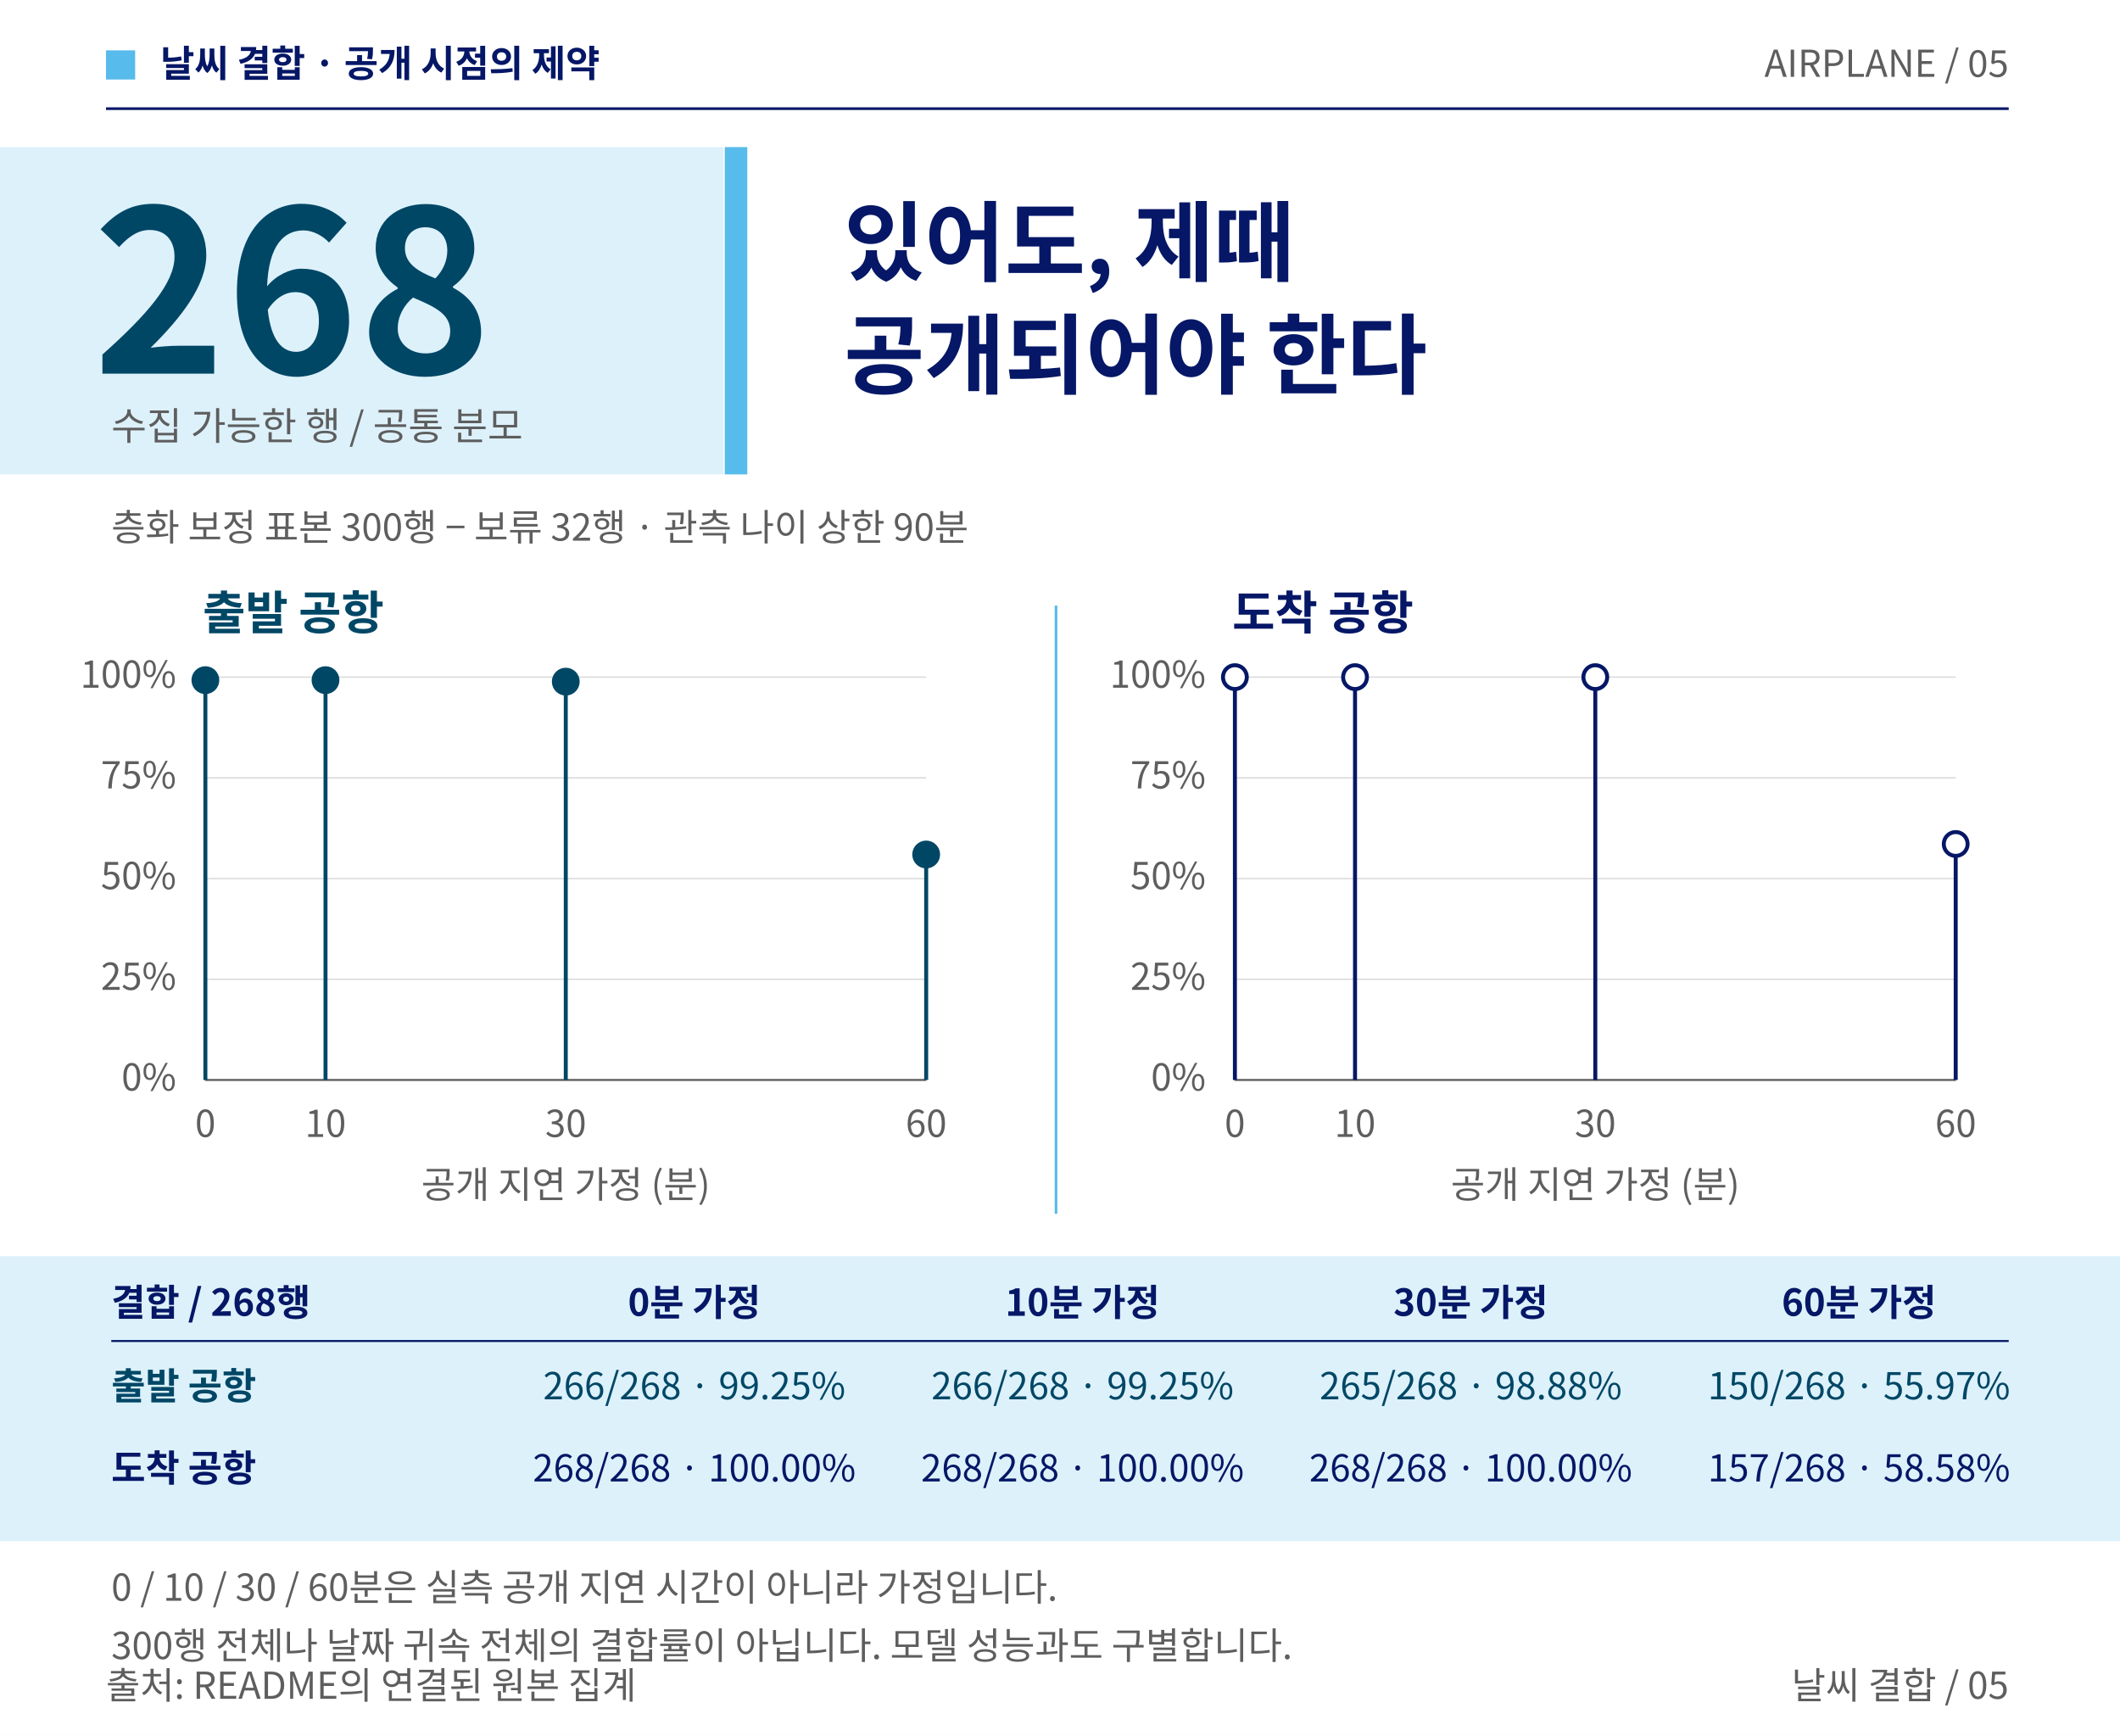
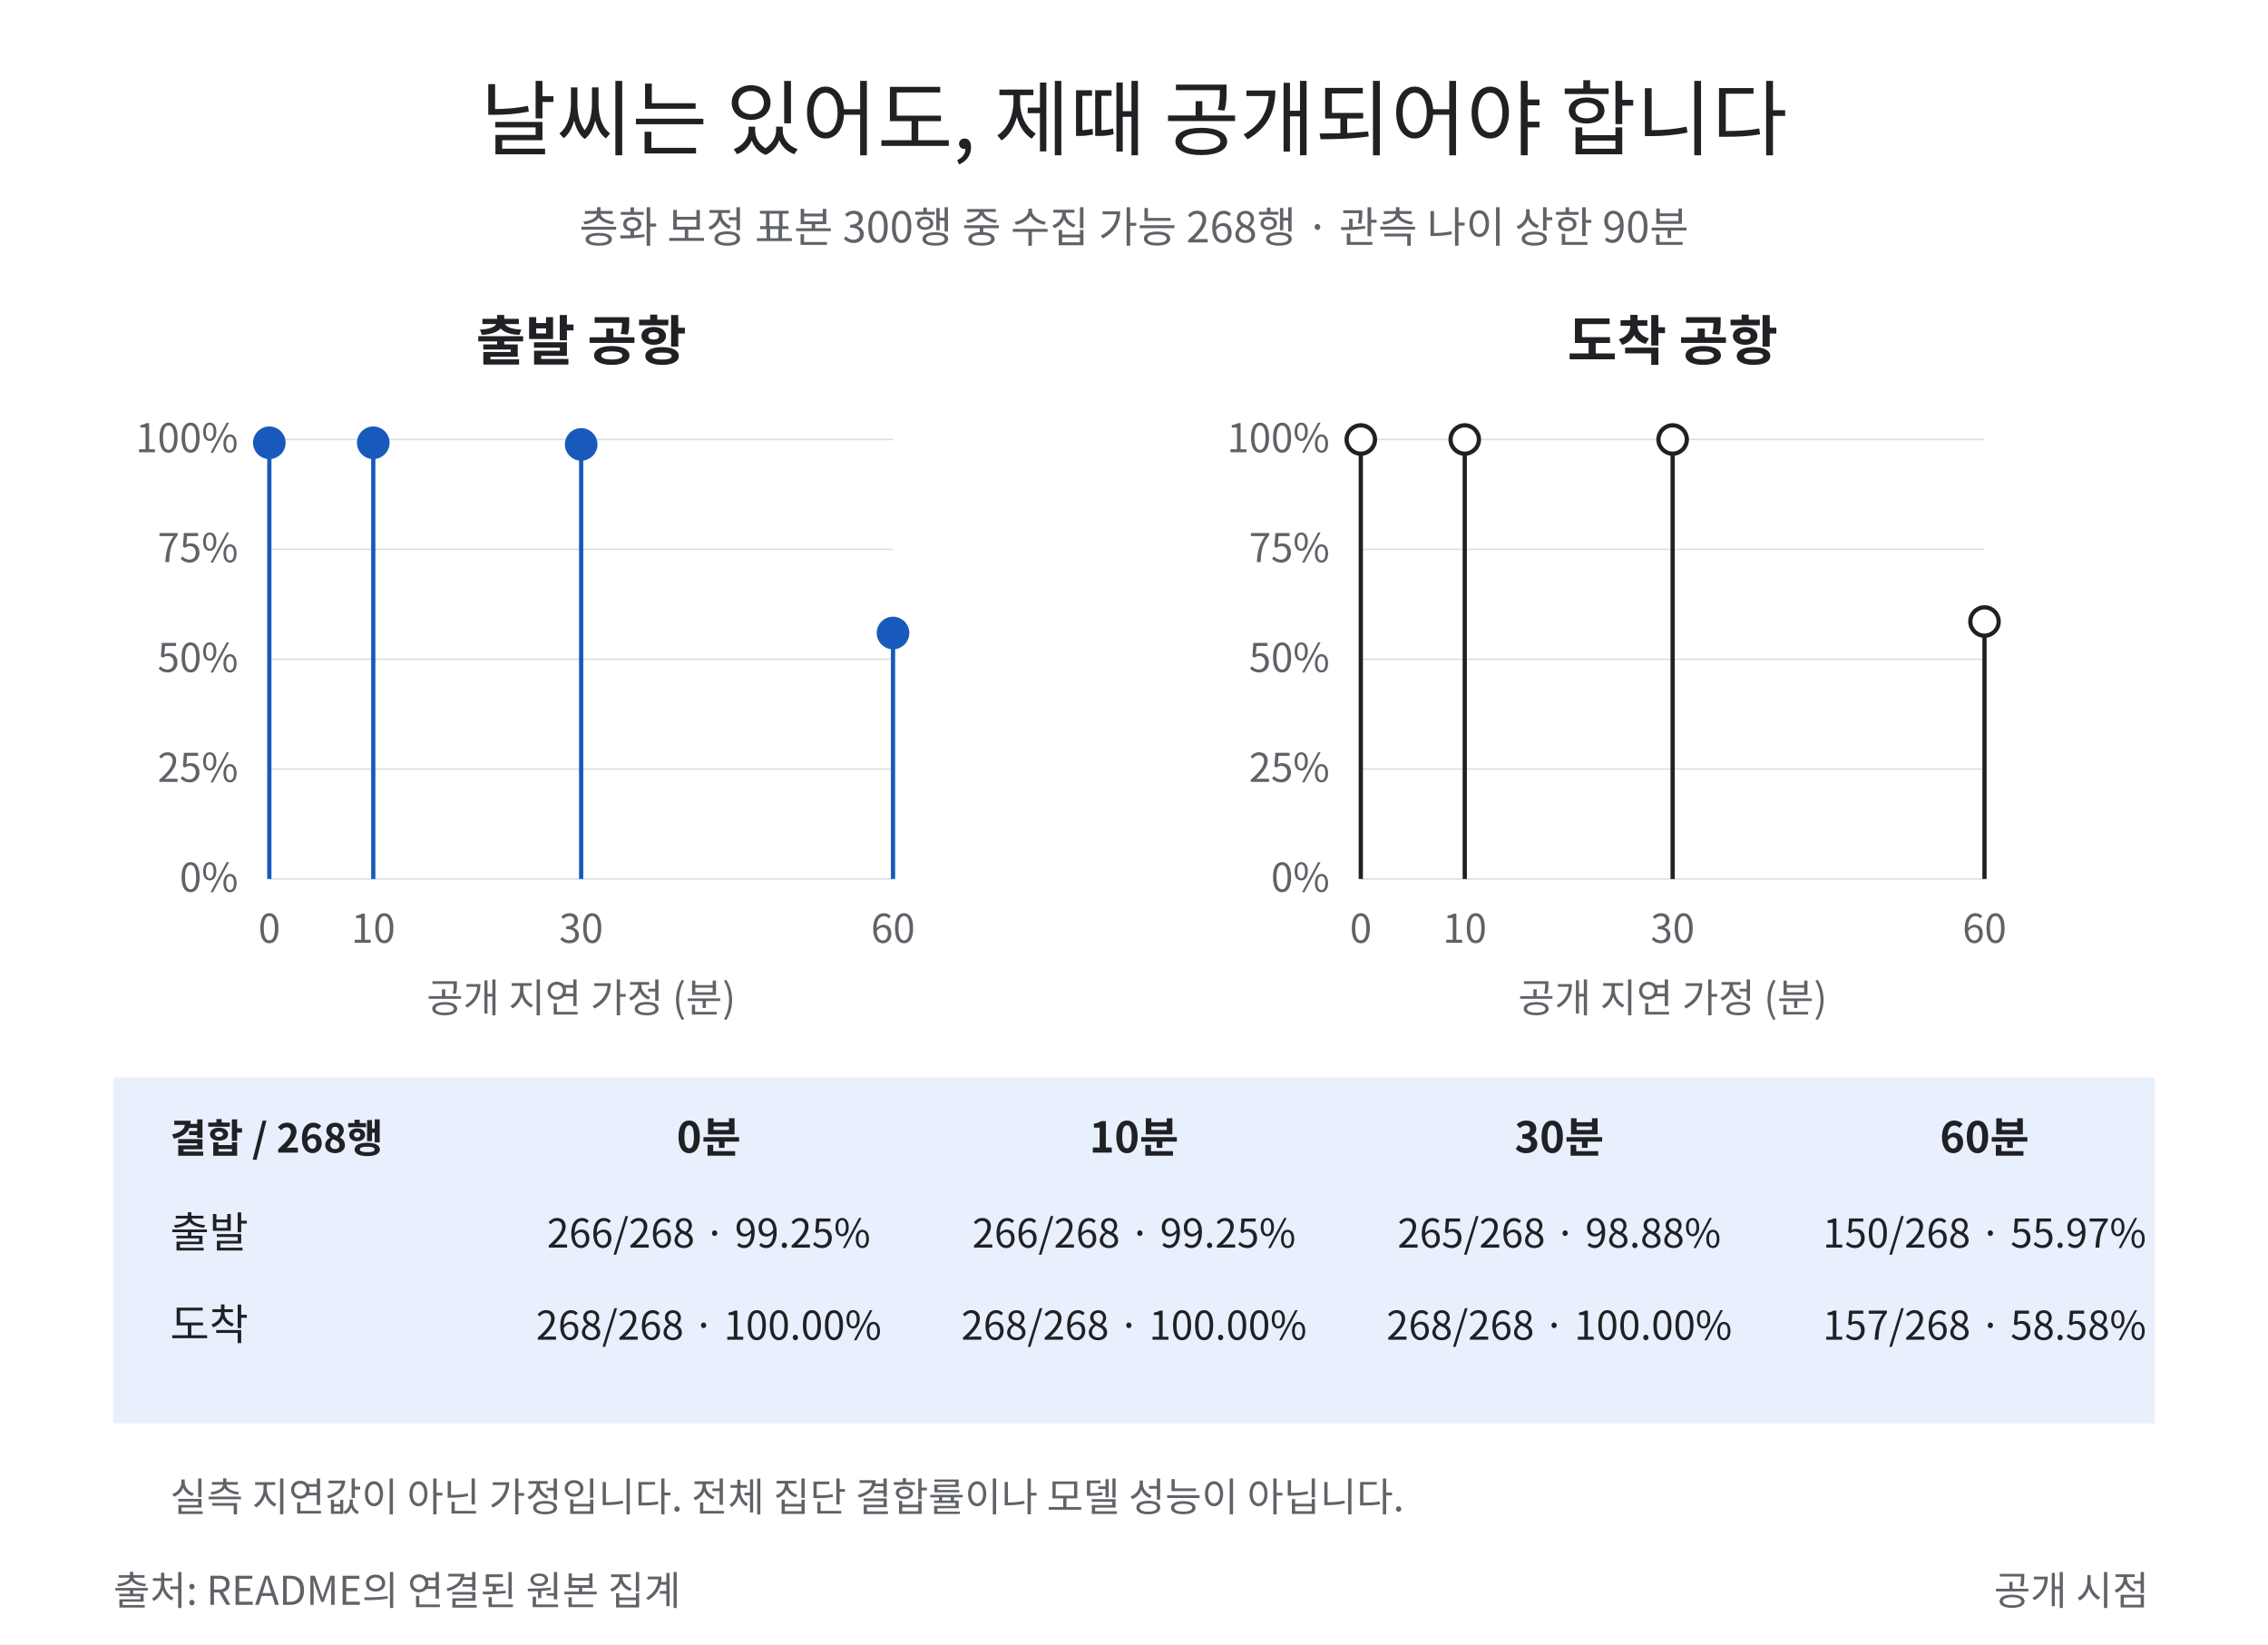
- <svg xmlns="http://www.w3.org/2000/svg" width="1600" height="1310" viewBox="0 0 1600 1310" role="img" aria-labelledby="title desc" data-design="refined-evidence-f" data-chart-type="latency-small-multiple-lollipops">
+ <svg xmlns="http://www.w3.org/2000/svg" width="1600" height="1160" viewBox="0 0 1600 1160" role="img" aria-labelledby="title desc" data-design="technical-launch-h" data-chart-type="discrete-latency-dot-panels">
  <style>text{font-family:"Noto Sans CJK KR","Malgun Gothic","Apple SD Gothic Neo",sans-serif;font-variant-numeric:tabular-nums}</style>
-   <rect width="1600" height="1310" fill="#FFFFFF" />
-   <rect x="0.000" y="111.000" width="546.000" height="247.000" fill="#DDF1FB" />
-   <rect x="547.000" y="111.000" width="17.000" height="247.000" fill="#57BBEB" />
-   <rect x="80.000" y="38.000" width="22.000" height="22.000" fill="#57BBEB" />
-   <text x="121.000" y="58.000" font-size="28" fill="#051766" font-weight="600" text-anchor="start">날씨 결합 · 공개 시점의 제약</text>
-   <text x="1516.000" y="58.000" font-size="28" fill="#5E5E5E" font-weight="400" text-anchor="end">AIRPLANE  /  05</text>
-   <line x1="80.000" y1="82.000" x2="1516.000" y2="82.000" stroke="#051766" stroke-width="2" />
-   <text x="70.000" y="282.000" font-size="170" fill="#004766" font-weight="700" text-anchor="start" style="font-family:Noto Sans CJK KR, Malgun Gothic, Apple SD Gothic Neo, sans-serif">268</text>
-   <text x="84.000" y="332.000" font-size="29" fill="#5E5E5E" font-weight="400" text-anchor="start">수집 가능한 행 / 공통 분모</text>
-   <text x="637.000" y="207.000" font-size="66" fill="#051766" font-weight="700" text-anchor="start" style="font-family:Noto Sans CJK KR, Malgun Gothic, Apple SD Gothic Neo, sans-serif">있어도, 제때</text>
-   <text x="637.000" y="292.000" font-size="66" fill="#051766" font-weight="700" text-anchor="start" style="font-family:Noto Sans CJK KR, Malgun Gothic, Apple SD Gothic Neo, sans-serif">공개되어야 한다</text>
-   <text x="84.000" y="408.000" font-size="28" fill="#5E5E5E" font-weight="400" text-anchor="start">층화 보정 표본 300행 − 보류 32행 · 관측 나이 상한 90분</text>
-   <text x="153.000" y="475.000" font-size="35" fill="#004766" font-weight="700" text-anchor="start">출발 공항</text>
-   <line x1="155.000" y1="815.000" x2="699.000" y2="815.000" stroke="#D9D9D9" stroke-width="1" />
-   <text x="133.000" y="823.000" font-size="28" fill="#5E5E5E" font-weight="400" text-anchor="end">0%</text>
-   <line x1="155.000" y1="739.000" x2="699.000" y2="739.000" stroke="#D9D9D9" stroke-width="1" />
-   <text x="133.000" y="747.000" font-size="28" fill="#5E5E5E" font-weight="400" text-anchor="end">25%</text>
-   <line x1="155.000" y1="663.000" x2="699.000" y2="663.000" stroke="#D9D9D9" stroke-width="1" />
-   <text x="133.000" y="671.000" font-size="28" fill="#5E5E5E" font-weight="400" text-anchor="end">50%</text>
-   <line x1="155.000" y1="587.000" x2="699.000" y2="587.000" stroke="#D9D9D9" stroke-width="1" />
-   <text x="133.000" y="595.000" font-size="28" fill="#5E5E5E" font-weight="400" text-anchor="end">75%</text>
-   <line x1="155.000" y1="511.000" x2="699.000" y2="511.000" stroke="#D9D9D9" stroke-width="1" />
-   <text x="133.000" y="519.000" font-size="28" fill="#5E5E5E" font-weight="400" text-anchor="end">100%</text>
-   <line x1="155.000" y1="511.000" x2="155.000" y2="815.000" stroke="#5E5E5E" stroke-width="1.5" />
-   <line x1="155.000" y1="815.000" x2="699.000" y2="815.000" stroke="#5E5E5E" stroke-width="1.5" />
-   <line x1="155.000" y1="815.000" x2="155.000" y2="513.269" stroke="#004766" stroke-width="3" />
-   <circle cx="155.000" cy="513.269" r="9" fill="#004766" stroke="#004766" stroke-width="3" />
-   <text x="155.000" y="858.000" font-size="28" fill="#5E5E5E" font-weight="400" text-anchor="middle">0</text>
-   <line x1="245.667" y1="815.000" x2="245.667" y2="513.269" stroke="#004766" stroke-width="3" />
-   <circle cx="245.667" cy="513.269" r="9" fill="#004766" stroke="#004766" stroke-width="3" />
-   <text x="245.667" y="858.000" font-size="28" fill="#5E5E5E" font-weight="400" text-anchor="middle">10</text>
-   <line x1="427.000" y1="815.000" x2="427.000" y2="514.403" stroke="#004766" stroke-width="3" />
-   <circle cx="427.000" cy="514.403" r="9" fill="#004766" stroke="#004766" stroke-width="3" />
-   <text x="427.000" y="858.000" font-size="28" fill="#5E5E5E" font-weight="400" text-anchor="middle">30</text>
-   <line x1="699.000" y1="815.000" x2="699.000" y2="644.851" stroke="#004766" stroke-width="3" />
-   <circle cx="699.000" cy="644.851" r="9" fill="#004766" stroke="#004766" stroke-width="3" />
-   <text x="699.000" y="858.000" font-size="28" fill="#5E5E5E" font-weight="400" text-anchor="middle">60</text>
-   <text x="427.000" y="904.000" font-size="28" fill="#5E5E5E" font-weight="400" text-anchor="middle">공개 지연 가정 (분)</text>
-   <text x="930.000" y="475.000" font-size="35" fill="#051766" font-weight="700" text-anchor="start">도착 공항</text>
-   <line x1="932.000" y1="815.000" x2="1476.000" y2="815.000" stroke="#D9D9D9" stroke-width="1" />
-   <text x="910.000" y="823.000" font-size="28" fill="#5E5E5E" font-weight="400" text-anchor="end">0%</text>
-   <line x1="932.000" y1="739.000" x2="1476.000" y2="739.000" stroke="#D9D9D9" stroke-width="1" />
-   <text x="910.000" y="747.000" font-size="28" fill="#5E5E5E" font-weight="400" text-anchor="end">25%</text>
-   <line x1="932.000" y1="663.000" x2="1476.000" y2="663.000" stroke="#D9D9D9" stroke-width="1" />
-   <text x="910.000" y="671.000" font-size="28" fill="#5E5E5E" font-weight="400" text-anchor="end">50%</text>
-   <line x1="932.000" y1="587.000" x2="1476.000" y2="587.000" stroke="#D9D9D9" stroke-width="1" />
-   <text x="910.000" y="595.000" font-size="28" fill="#5E5E5E" font-weight="400" text-anchor="end">75%</text>
-   <line x1="932.000" y1="511.000" x2="1476.000" y2="511.000" stroke="#D9D9D9" stroke-width="1" />
-   <text x="910.000" y="519.000" font-size="28" fill="#5E5E5E" font-weight="400" text-anchor="end">100%</text>
-   <line x1="932.000" y1="511.000" x2="932.000" y2="815.000" stroke="#5E5E5E" stroke-width="1.5" />
-   <line x1="932.000" y1="815.000" x2="1476.000" y2="815.000" stroke="#5E5E5E" stroke-width="1.5" />
-   <line x1="932.000" y1="815.000" x2="932.000" y2="511.000" stroke="#051766" stroke-width="3" />
-   <circle cx="932.000" cy="511.000" r="9" fill="#FFFFFF" stroke="#051766" stroke-width="3" />
-   <text x="932.000" y="858.000" font-size="28" fill="#5E5E5E" font-weight="400" text-anchor="middle">0</text>
-   <line x1="1022.667" y1="815.000" x2="1022.667" y2="511.000" stroke="#051766" stroke-width="3" />
-   <circle cx="1022.667" cy="511.000" r="9" fill="#FFFFFF" stroke="#051766" stroke-width="3" />
-   <text x="1022.667" y="858.000" font-size="28" fill="#5E5E5E" font-weight="400" text-anchor="middle">10</text>
-   <line x1="1204.000" y1="815.000" x2="1204.000" y2="511.000" stroke="#051766" stroke-width="3" />
-   <circle cx="1204.000" cy="511.000" r="9" fill="#FFFFFF" stroke="#051766" stroke-width="3" />
-   <text x="1204.000" y="858.000" font-size="28" fill="#5E5E5E" font-weight="400" text-anchor="middle">30</text>
-   <line x1="1476.000" y1="815.000" x2="1476.000" y2="636.910" stroke="#051766" stroke-width="3" />
-   <circle cx="1476.000" cy="636.910" r="9" fill="#FFFFFF" stroke="#051766" stroke-width="3" />
-   <text x="1476.000" y="858.000" font-size="28" fill="#5E5E5E" font-weight="400" text-anchor="middle">60</text>
-   <text x="1204.000" y="904.000" font-size="28" fill="#5E5E5E" font-weight="400" text-anchor="middle">공개 지연 가정 (분)</text>
-   <line x1="797.000" y1="457.000" x2="797.000" y2="916.000" stroke="#57BBEB" stroke-width="2" />
-   <rect x="0.000" y="948.000" width="1600.000" height="215.000" fill="#DDF1FB" />
-   <text x="84.000" y="993.000" font-size="28" fill="#051766" font-weight="600" text-anchor="start">결합 / 268행</text>
-   <text x="524.000" y="993.000" font-size="28" fill="#051766" font-weight="600" text-anchor="middle">0분 가정</text>
-   <text x="524.000" y="1056.000" font-size="28" fill="#004766" font-weight="500" text-anchor="middle">266/268 · 99.25%</text>
-   <text x="524.000" y="1118.000" font-size="28" fill="#051766" font-weight="500" text-anchor="middle">268/268 · 100.00%</text>
-   <text x="817.000" y="993.000" font-size="28" fill="#051766" font-weight="600" text-anchor="middle">10분 가정</text>
-   <text x="817.000" y="1056.000" font-size="28" fill="#004766" font-weight="500" text-anchor="middle">266/268 · 99.25%</text>
-   <text x="817.000" y="1118.000" font-size="28" fill="#051766" font-weight="500" text-anchor="middle">268/268 · 100.00%</text>
-   <text x="1110.000" y="993.000" font-size="28" fill="#051766" font-weight="600" text-anchor="middle">30분 가정</text>
-   <text x="1110.000" y="1056.000" font-size="28" fill="#004766" font-weight="500" text-anchor="middle">265/268 · 98.88%</text>
-   <text x="1110.000" y="1118.000" font-size="28" fill="#051766" font-weight="500" text-anchor="middle">268/268 · 100.00%</text>
-   <text x="1403.000" y="993.000" font-size="28" fill="#051766" font-weight="600" text-anchor="middle">60분 가정</text>
-   <text x="1403.000" y="1056.000" font-size="28" fill="#004766" font-weight="500" text-anchor="middle">150/268 · 55.97%</text>
-   <text x="1403.000" y="1118.000" font-size="28" fill="#051766" font-weight="500" text-anchor="middle">157/268 · 58.58%</text>
-   <line x1="84.000" y1="1012.000" x2="1516.000" y2="1012.000" stroke="#051766" stroke-width="1.5" />
-   <text x="84.000" y="1056.000" font-size="28" fill="#004766" font-weight="600" text-anchor="start">출발 공항</text>
-   <text x="84.000" y="1118.000" font-size="28" fill="#051766" font-weight="600" text-anchor="start">도착 공항</text>
-   <text x="84.000" y="1208.000" font-size="28" fill="#5E5E5E" font-weight="400" text-anchor="start">0 / 10 / 30 / 60분은 실측 공개 지연 시간이 아니라 가정입니다.</text>
-   <text x="84.000" y="1252.000" font-size="28" fill="#5E5E5E" font-weight="400" text-anchor="start">300행 전체나 날짜 귀속 전체의 결합률이 아닙니다. 모델 성능과도 구별합니다.</text>
-   <text x="80.000" y="1282.000" font-size="28" fill="#5E5E5E" font-weight="400" text-anchor="start">출처: README의 연결된 원본 집계</text>
-   <text x="1516.000" y="1282.000" font-size="28" fill="#5E5E5E" font-weight="400" text-anchor="end">날씨 결합 / 05</text>
+   <rect width="1600" height="1160" fill="#FFFFFF" />
+   <text x="800.000" y="105.000" font-size="58" fill="#202124" font-weight="500" text-anchor="middle">날씨는 있어도, 제때 공개되어야 합니다</text>
+   <text x="800.000" y="171.000" font-size="30" fill="#5F6368" font-weight="400" text-anchor="middle">층화 보정 표본 300행 중 수집 가능 268행 · 관측 나이 상한 90분</text>
+   <text x="410.000" y="254.000" font-size="38" fill="#202124" font-weight="600" text-anchor="middle">출발 공항</text>
+   <line x1="190.000" y1="620.000" x2="630.000" y2="620.000" stroke="#DADCE0" stroke-width="1" />
+   <text x="168.000" y="629.000" font-size="28" fill="#5F6368" font-weight="400" text-anchor="end">0%</text>
+   <line x1="190.000" y1="542.500" x2="630.000" y2="542.500" stroke="#DADCE0" stroke-width="1" />
+   <text x="168.000" y="551.500" font-size="28" fill="#5F6368" font-weight="400" text-anchor="end">25%</text>
+   <line x1="190.000" y1="465.000" x2="630.000" y2="465.000" stroke="#DADCE0" stroke-width="1" />
+   <text x="168.000" y="474.000" font-size="28" fill="#5F6368" font-weight="400" text-anchor="end">50%</text>
+   <line x1="190.000" y1="387.500" x2="630.000" y2="387.500" stroke="#DADCE0" stroke-width="1" />
+   <text x="168.000" y="396.500" font-size="28" fill="#5F6368" font-weight="400" text-anchor="end">75%</text>
+   <line x1="190.000" y1="310.000" x2="630.000" y2="310.000" stroke="#DADCE0" stroke-width="1" />
+   <text x="168.000" y="319.000" font-size="28" fill="#5F6368" font-weight="400" text-anchor="end">100%</text>
+   <line x1="190.000" y1="620.000" x2="190.000" y2="312.313" stroke="#185ABC" stroke-width="3" />
+   <circle cx="190.000" cy="312.313" r="10" fill="#185ABC" stroke="#185ABC" stroke-width="3" />
+   <text x="190.000" y="665.000" font-size="28" fill="#5F6368" font-weight="400" text-anchor="middle">0</text>
+   <line x1="263.333" y1="620.000" x2="263.333" y2="312.313" stroke="#185ABC" stroke-width="3" />
+   <circle cx="263.333" cy="312.313" r="10" fill="#185ABC" stroke="#185ABC" stroke-width="3" />
+   <text x="263.333" y="665.000" font-size="28" fill="#5F6368" font-weight="400" text-anchor="middle">10</text>
+   <line x1="410.000" y1="620.000" x2="410.000" y2="313.470" stroke="#185ABC" stroke-width="3" />
+   <circle cx="410.000" cy="313.470" r="10" fill="#185ABC" stroke="#185ABC" stroke-width="3" />
+   <text x="410.000" y="665.000" font-size="28" fill="#5F6368" font-weight="400" text-anchor="middle">30</text>
+   <line x1="630.000" y1="620.000" x2="630.000" y2="446.493" stroke="#185ABC" stroke-width="3" />
+   <circle cx="630.000" cy="446.493" r="10" fill="#185ABC" stroke="#185ABC" stroke-width="3" />
+   <text x="630.000" y="665.000" font-size="28" fill="#5F6368" font-weight="400" text-anchor="middle">60</text>
+   <text x="410.000" y="714.000" font-size="28" fill="#5F6368" font-weight="400" text-anchor="middle">공개 지연 가정 (분)</text>
+   <text x="1180.000" y="254.000" font-size="38" fill="#202124" font-weight="600" text-anchor="middle">도착 공항</text>
+   <line x1="960.000" y1="620.000" x2="1400.000" y2="620.000" stroke="#DADCE0" stroke-width="1" />
+   <text x="938.000" y="629.000" font-size="28" fill="#5F6368" font-weight="400" text-anchor="end">0%</text>
+   <line x1="960.000" y1="542.500" x2="1400.000" y2="542.500" stroke="#DADCE0" stroke-width="1" />
+   <text x="938.000" y="551.500" font-size="28" fill="#5F6368" font-weight="400" text-anchor="end">25%</text>
+   <line x1="960.000" y1="465.000" x2="1400.000" y2="465.000" stroke="#DADCE0" stroke-width="1" />
+   <text x="938.000" y="474.000" font-size="28" fill="#5F6368" font-weight="400" text-anchor="end">50%</text>
+   <line x1="960.000" y1="387.500" x2="1400.000" y2="387.500" stroke="#DADCE0" stroke-width="1" />
+   <text x="938.000" y="396.500" font-size="28" fill="#5F6368" font-weight="400" text-anchor="end">75%</text>
+   <line x1="960.000" y1="310.000" x2="1400.000" y2="310.000" stroke="#DADCE0" stroke-width="1" />
+   <text x="938.000" y="319.000" font-size="28" fill="#5F6368" font-weight="400" text-anchor="end">100%</text>
+   <line x1="960.000" y1="620.000" x2="960.000" y2="310.000" stroke="#202124" stroke-width="3" />
+   <circle cx="960.000" cy="310.000" r="10" fill="#FFFFFF" stroke="#202124" stroke-width="3" />
+   <text x="960.000" y="665.000" font-size="28" fill="#5F6368" font-weight="400" text-anchor="middle">0</text>
+   <line x1="1033.333" y1="620.000" x2="1033.333" y2="310.000" stroke="#202124" stroke-width="3" />
+   <circle cx="1033.333" cy="310.000" r="10" fill="#FFFFFF" stroke="#202124" stroke-width="3" />
+   <text x="1033.333" y="665.000" font-size="28" fill="#5F6368" font-weight="400" text-anchor="middle">10</text>
+   <line x1="1180.000" y1="620.000" x2="1180.000" y2="310.000" stroke="#202124" stroke-width="3" />
+   <circle cx="1180.000" cy="310.000" r="10" fill="#FFFFFF" stroke="#202124" stroke-width="3" />
+   <text x="1180.000" y="665.000" font-size="28" fill="#5F6368" font-weight="400" text-anchor="middle">30</text>
+   <line x1="1400.000" y1="620.000" x2="1400.000" y2="438.396" stroke="#202124" stroke-width="3" />
+   <circle cx="1400.000" cy="438.396" r="10" fill="#FFFFFF" stroke="#202124" stroke-width="3" />
+   <text x="1400.000" y="665.000" font-size="28" fill="#5F6368" font-weight="400" text-anchor="middle">60</text>
+   <text x="1180.000" y="714.000" font-size="28" fill="#5F6368" font-weight="400" text-anchor="middle">공개 지연 가정 (분)</text>
+   <rect x="80.000" y="760.000" width="1440.000" height="244.000" fill="#E8F0FE" />
+   <text x="120.000" y="813.000" font-size="28" fill="#202124" font-weight="600" text-anchor="start">결합 / 268행</text>
+   <text x="500.000" y="813.000" font-size="30" fill="#202124" font-weight="600" text-anchor="middle">0분</text>
+   <text x="500.000" y="880.000" font-size="28" fill="#202124" font-weight="400" text-anchor="middle">266/268 · 99.25%</text>
+   <text x="500.000" y="945.000" font-size="28" fill="#202124" font-weight="400" text-anchor="middle">268/268 · 100.00%</text>
+   <text x="800.000" y="813.000" font-size="30" fill="#202124" font-weight="600" text-anchor="middle">10분</text>
+   <text x="800.000" y="880.000" font-size="28" fill="#202124" font-weight="400" text-anchor="middle">266/268 · 99.25%</text>
+   <text x="800.000" y="945.000" font-size="28" fill="#202124" font-weight="400" text-anchor="middle">268/268 · 100.00%</text>
+   <text x="1100.000" y="813.000" font-size="30" fill="#202124" font-weight="600" text-anchor="middle">30분</text>
+   <text x="1100.000" y="880.000" font-size="28" fill="#202124" font-weight="400" text-anchor="middle">265/268 · 98.88%</text>
+   <text x="1100.000" y="945.000" font-size="28" fill="#202124" font-weight="400" text-anchor="middle">268/268 · 100.00%</text>
+   <text x="1400.000" y="813.000" font-size="30" fill="#202124" font-weight="600" text-anchor="middle">60분</text>
+   <text x="1400.000" y="880.000" font-size="28" fill="#202124" font-weight="400" text-anchor="middle">150/268 · 55.97%</text>
+   <text x="1400.000" y="945.000" font-size="28" fill="#202124" font-weight="400" text-anchor="middle">157/268 · 58.58%</text>
+   <text x="120.000" y="880.000" font-size="30" fill="#202124" font-weight="400" text-anchor="start">출발</text>
+   <text x="120.000" y="945.000" font-size="30" fill="#202124" font-weight="400" text-anchor="start">도착</text>
+   <text x="120.000" y="1066.000" font-size="28" fill="#5F6368" font-weight="400" text-anchor="start">실측 지연값이 아닌 가정입니다. 전체 집단 결합률이나 모델 성능이 아닙니다.</text>
+   <text x="80.000" y="1132.000" font-size="28" fill="#5F6368" font-weight="400" text-anchor="start">출처: README의 연결된 원본 집계</text>
+   <text x="1516.000" y="1132.000" font-size="28" fill="#5F6368" font-weight="400" text-anchor="end">공개 시점</text>
</svg>
